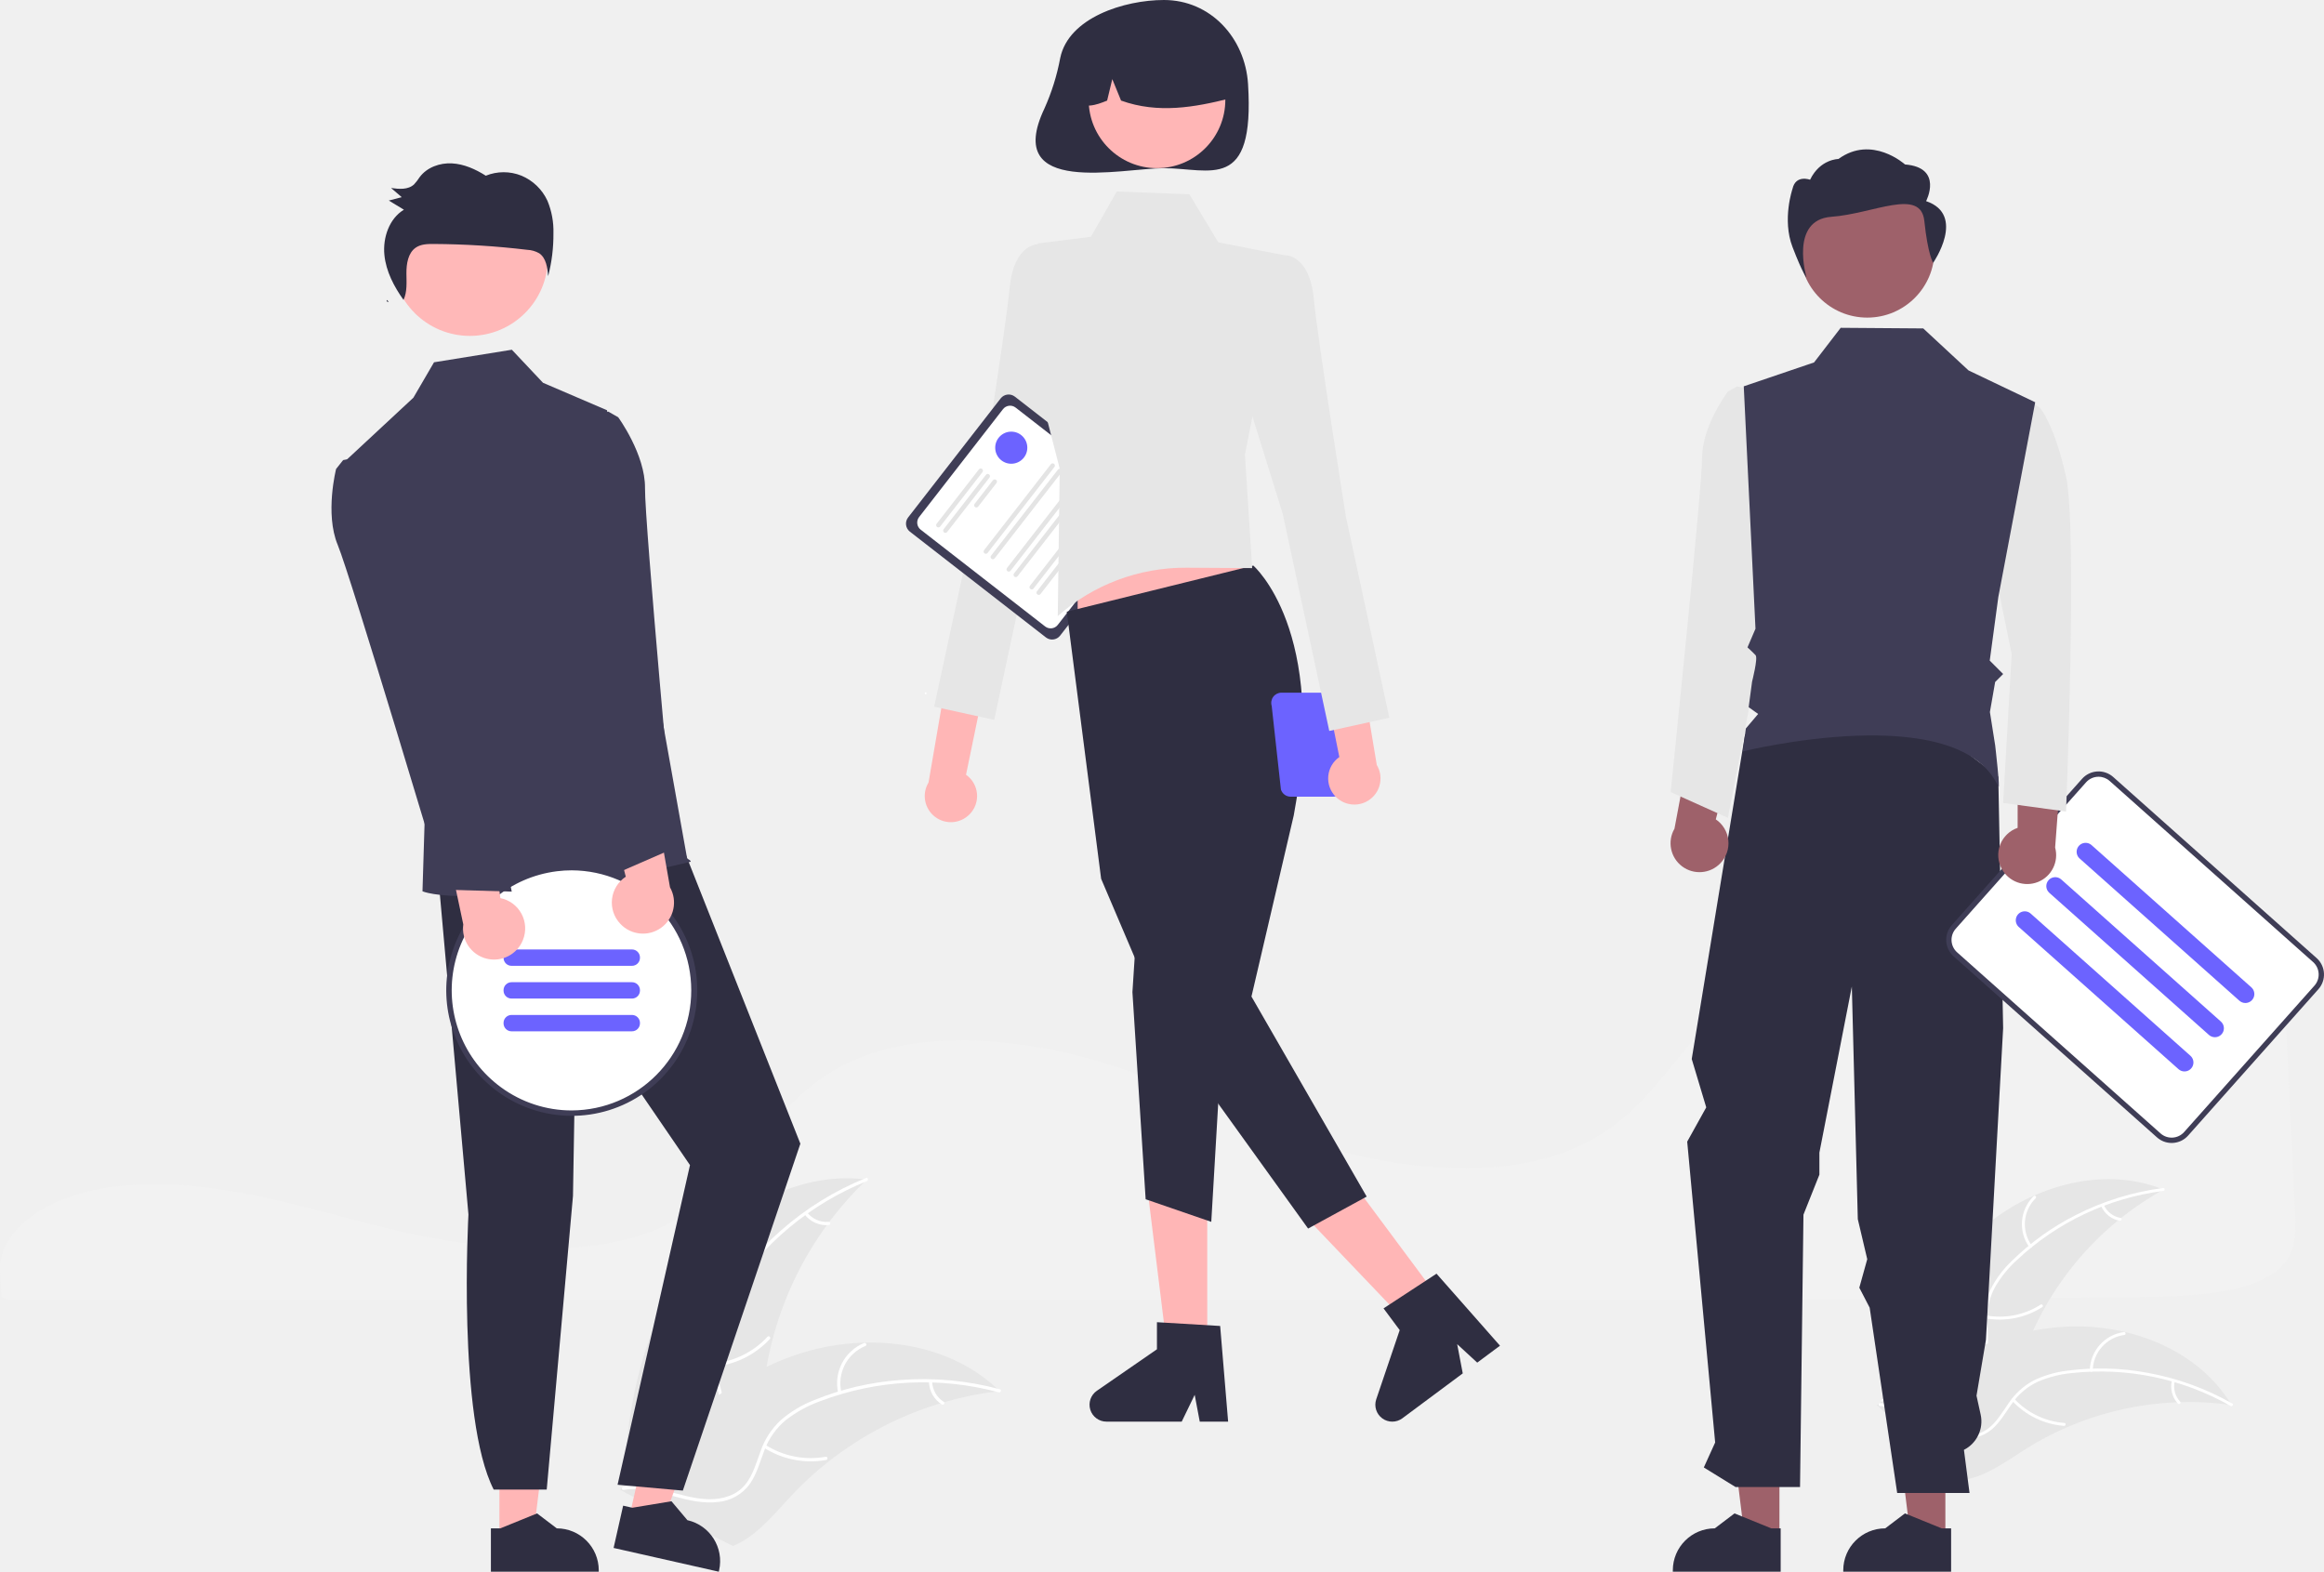
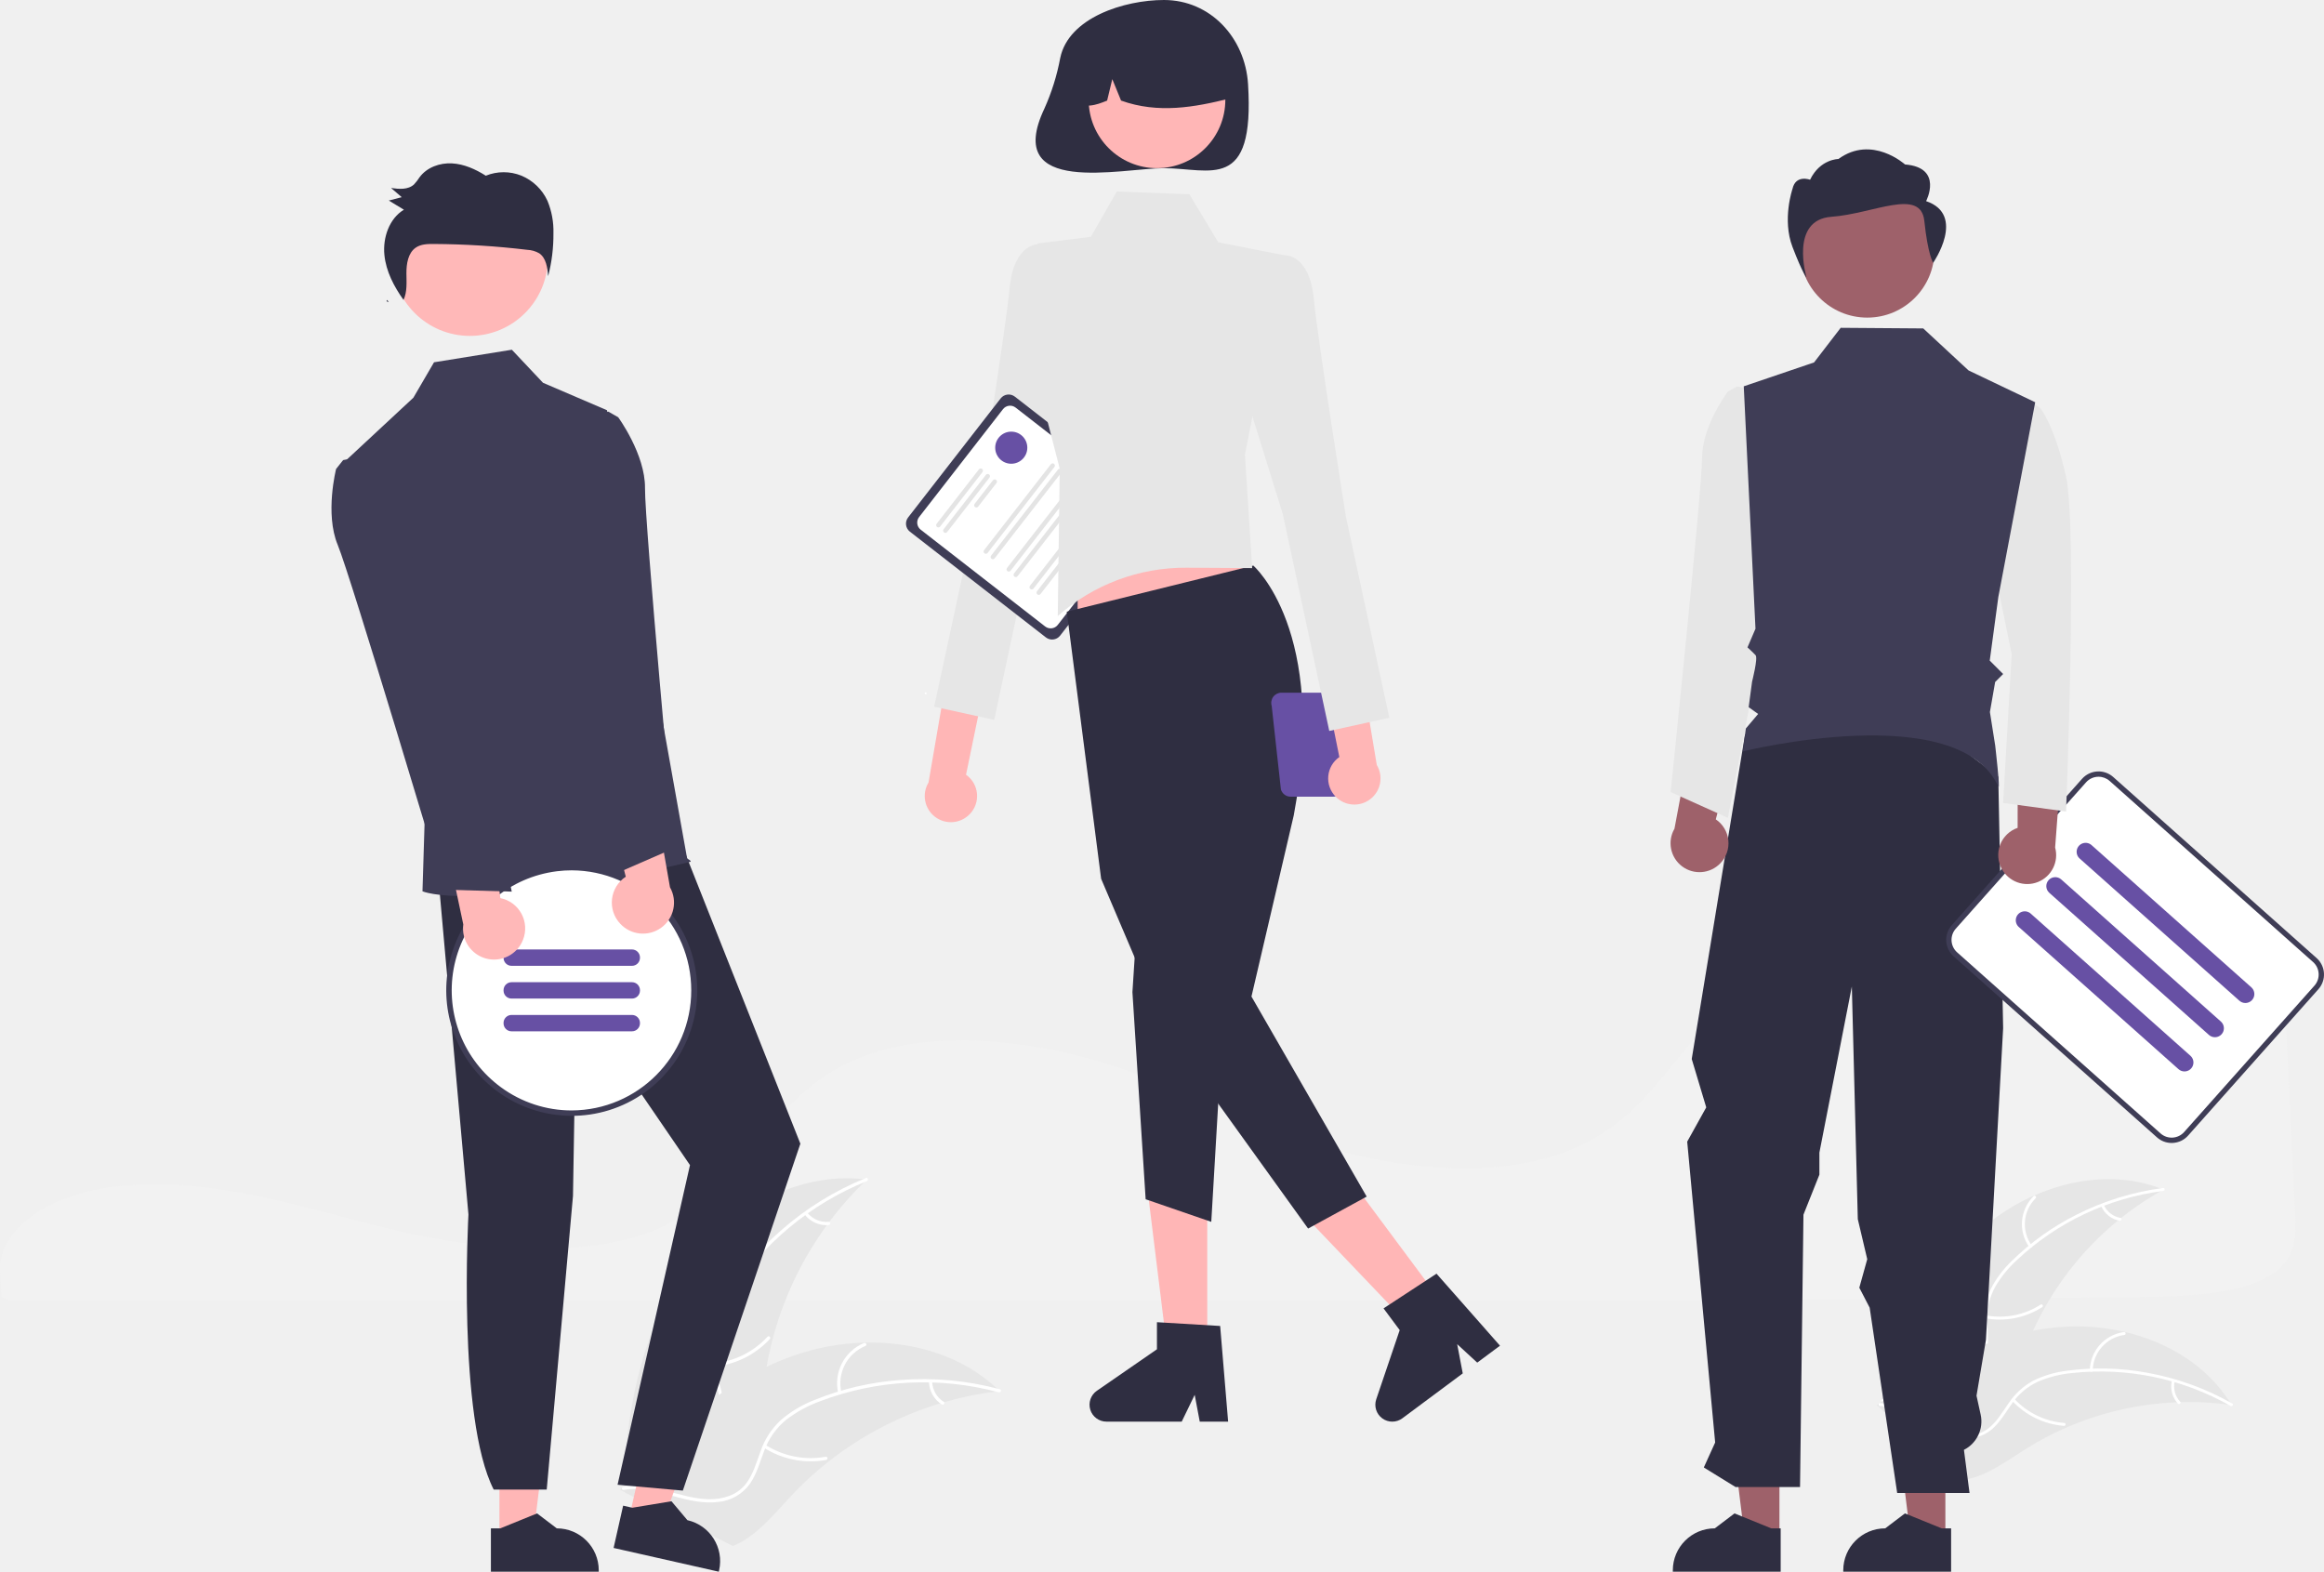
<svg xmlns="http://www.w3.org/2000/svg" data-name="Layer 1" width="872.699" height="590.182" viewBox="0 0 872.699 590.182">
  <path d="M222.381,599.644c-4.144,0-8.297.171-12.352.516l-.59.05c-26.899,2.378-46.574,16.173-45.764,32.09l.156,2.878c.103,1.819.213,3.775.304,5.945.049,1.07,1.509,1.892,3.326,1.892H829.101c46.649-.283,93.129-.64,138.141-1.06a235.086,235.086,0,0,0,25.273-1.31c12.509-1.48,21.191-4.415,26.545-8.972h.002c6.658-5.65,6.868-12.766,6.465-20.805-.82-16.232-1.634-33.285-2.445-50.286-.717-14.983-1.431-29.927-2.144-44.233-.441-8.49-1.422-15.984-8.983-21.712-8.195-6.194-23.141-9.334-44.423-9.334-.257,0-.512,0-.773.001-66.697.237-132.783,23.171-164.446,57.067-3.646,3.903-7.043,8.082-10.329,12.124-4.855,5.971-9.874,12.144-15.864,17.664a74.56,74.56,0,0,1-10.48,8.169c-.257.178-.551.368-.862.549-.712.464-1.456.911-2.182,1.31a75.768,75.768,0,0,1-13.365,6.076l-.468.157c-.353.126-.735.252-1.117.367-2.68.86-5.465,1.604-8.254,2.206-12.069,2.66-25.793,3.298-40.789,1.894a197.111,197.111,0,0,1-40.557-8.265c-13.886-4.389-26.884-9.86-39.454-15.151-5.521-2.325-11.232-4.729-16.935-7.006-1.072-.429-2.127-.848-3.197-1.267-6.966-2.715-13.281-4.957-19.306-6.854a190.553,190.553,0,0,0-46.008-8.521c-16.588-.908-31.206.805-43.438,5.079a74.597,74.597,0,0,0-9.825,4.233c-14.488,7.523-23.419,18.627-32.056,29.365-10.744,13.356-21.853,27.169-43.79,34.329-25.313,8.27-62.262,4.834-88.403-1.141-8.219-1.879-16.427-4.04-24.366-6.131q-4.809-1.267-9.626-2.517c-6.309-1.629-11.473-2.877-16.251-3.931l-1.511-.336c-.84-.183-1.682-.365-2.538-.539-5.674-1.191-10.958-2.129-16.162-2.866l-1.231-.18c-2.468-.325-4.776-.596-7.04-.823l-.904-.09C231.569,599.854,226.979,599.644,222.381,599.644Z" transform="translate(-163.6507 -154.9092)" fill="#f2f2f2" />
  <path d="M906.555,617.408c18.617-16.777,46.309-25.212,69.537-15.805a115.466,115.466,0,0,0-51.888,59.935c-3.698,9.838-6.786,21.166-15.882,26.433-5.659,3.278-12.7,3.438-19.046,1.856-6.346-1.582-12.162-4.754-17.899-7.894l-1.632-.037C877.073,657.93,887.938,634.184,906.555,617.408Z" transform="translate(-163.6507 -154.9092)" fill="#e6e6e6" />
  <path d="M975.963,602.112a98.692,98.692,0,0,0-54.906,25.931,42.5,42.5,0,0,0-8.345,10.377,24.376,24.376,0,0,0-2.818,12.516c.101,4.058.673,8.198-.214,12.21a14.925,14.925,0,0,1-7.425,9.689c-4.546,2.613-9.759,3.437-14.886,4.065-5.692.698-11.615,1.332-16.542,4.525-.597.387-1.162-.562-.566-.948,8.572-5.555,19.42-3.534,28.637-7.241,4.301-1.73,8.107-4.766,9.454-9.357,1.178-4.015.591-8.284.454-12.392a26.011,26.011,0,0,1,2.299-12.34,39.291,39.291,0,0,1,7.916-10.659,95.749,95.749,0,0,1,24.333-17.42,100.442,100.442,0,0,1,32.6-10.059c.703-.091.709,1.015.01,1.105Z" transform="translate(-163.6507 -154.9092)" fill="#fff" />
  <path d="M925.656,623.184a14.807,14.807,0,0,1,1.632-19.104c.506-.499,1.305.265.798.764a13.711,13.711,0,0,0-1.482,17.774c.415.577-.536,1.14-.948.566Z" transform="translate(-163.6507 -154.9092)" fill="#fff" />
  <path d="M909.571,648.884a28.539,28.539,0,0,0,20.394-4.083c.598-.385,1.164.564.566.948a29.685,29.685,0,0,1-21.23,4.206c-.701-.126-.427-1.197.27-1.071Z" transform="translate(-163.6507 -154.9092)" fill="#fff" />
  <path d="M953.656,607.341a8.381,8.381,0,0,0,6.269,4.894c.702.117.427,1.188-.27,1.071a9.392,9.392,0,0,1-6.947-5.399.571.571,0,0,1,.191-.757.555.555,0,0,1,.757.191Z" transform="translate(-163.6507 -154.9092)" fill="#fff" />
  <path d="M1001.67,682.507c-.44-.061-.881-.122-1.328-.176a110.379,110.379,0,0,0-17.882-.908c-.462.007-.931.021-1.392.041a116.365,116.365,0,0,0-41.75,9.61,113.005,113.005,0,0,0-15.163,8.056c-6.688,4.234-13.602,9.358-21.078,11.085a19.386,19.386,0,0,1-2.362.421l-30.889-26.745c-.04-.096-.086-.185-.126-.282l-1.282-1.011c.239-.176.49-.353.729-.528.138-.102.283-.199.421-.301.094-.066.189-.133.27-.198.031-.022.063-.044.088-.059.081-.065.164-.117.239-.176q2.103-1.49,4.235-2.955c.006-.007.006-.007.019-.008a166.157,166.157,0,0,1,34.601-18.599c.367-.139.739-.285,1.12-.411a107.831,107.831,0,0,1,16.939-4.767,95.329,95.329,0,0,1,9.553-1.334,79.272,79.272,0,0,1,24.723,1.752c16.143,3.743,30.91,12.608,39.656,26.433C1001.236,681.798,1001.453,682.146,1001.67,682.507Z" transform="translate(-163.6507 -154.9092)" fill="#e6e6e6" />
  <path d="M1001.262,682.839A98.692,98.692,0,0,0,941.81,670.486a42.5,42.5,0,0,0-12.911,3.261,24.376,24.376,0,0,0-9.785,8.297c-2.363,3.301-4.398,6.951-7.522,9.62a14.925,14.925,0,0,1-11.761,3.266c-5.203-.651-9.862-3.132-14.333-5.717-4.965-2.87-10.076-5.93-15.932-6.347-.71-.051-.59-1.149.119-1.098,10.189.726,17.633,8.871,27.225,11.46,4.476,1.208,9.343,1.075,13.182-1.779,3.358-2.496,5.459-6.258,7.823-9.621a26.011,26.011,0,0,1,9.265-8.469,39.291,39.291,0,0,1,12.738-3.745,95.749,95.749,0,0,1,29.917.742,100.443,100.443,0,0,1,32.085,11.596c.616.351-.045,1.237-.657.888Z" transform="translate(-163.6507 -154.9092)" fill="#fff" />
  <path d="M948.408,669.376a14.807,14.807,0,0,1,12.805-14.271c.705-.093.883.997.177,1.091a13.711,13.711,0,0,0-11.884,13.299c-.016.711-1.114.588-1.098-.119Z" transform="translate(-163.6507 -154.9092)" fill="#fff" />
  <path d="M920.092,680.212A28.539,28.539,0,0,0,938.834,689.23c.709.053.59,1.151-.119,1.098a29.685,29.685,0,0,1-19.483-9.424c-.484-.523.38-1.212.861-.692Z" transform="translate(-163.6507 -154.9092)" fill="#fff" />
  <path d="M980.303,673.584a8.381,8.381,0,0,0,2.058,7.682c.49.516-.374,1.205-.861.692a9.392,9.392,0,0,1-2.296-8.493.571.571,0,0,1,.609-.49.555.555,0,0,1,.49.609Z" transform="translate(-163.6507 -154.9092)" fill="#fff" />
  <path d="M419.194,634.093c15.245-23.122,42.515-39.848,69.975-36.249a127.604,127.604,0,0,0-38.822,78.537c-1.218,11.551-1.37,24.526-9.632,32.69-5.141,5.08-12.627,7.21-19.854,7.283-7.227.073-14.331-1.701-21.34-3.464l-1.756.415C398.935,685.634,403.949,657.215,419.194,634.093Z" transform="translate(-163.6507 -154.9092)" fill="#e6e6e6" />
  <path d="M489.172,598.425a109.067,109.067,0,0,0-51.51,43.008,46.968,46.968,0,0,0-6.039,13.42,26.938,26.938,0,0,0,.468,14.17c1.237,4.313,3.001,8.581,3.168,13.119a16.494,16.494,0,0,1-5.245,12.428c-4.135,4.059-9.482,6.391-14.79,8.489-5.894,2.33-12.052,4.656-16.434,9.441-.531.58-1.4-.278-.869-.857,7.623-8.326,19.787-9.182,28.614-15.711,4.119-3.047,7.345-7.353,7.508-12.638.143-4.621-1.673-9.024-2.962-13.38a28.745,28.745,0,0,1-.974-13.838,43.421,43.421,0,0,1,5.501-13.602,105.814,105.814,0,0,1,21.179-25.401,111.001,111.001,0,0,1,32.068-19.827c.727-.293,1.04.888.318,1.179Z" transform="translate(-163.6507 -154.9092)" fill="#fff" />
  <path d="M441.23,634.957a16.363,16.363,0,0,1-3.569-20.886c.403-.674,1.469-.08,1.066.595a15.152,15.152,0,0,0,3.359,19.422c.604.502-.256,1.368-.857.869Z" transform="translate(-163.6507 -154.9092)" fill="#fff" />
  <path d="M431.176,666.919a31.539,31.539,0,0,0,20.676-10.041c.533-.578,1.402.28.869.857a32.806,32.806,0,0,1-21.536,10.405c-.785.06-.789-1.161-.009-1.221Z" transform="translate(-163.6507 -154.9092)" fill="#fff" />
  <path d="M466.769,610.222a9.263,9.263,0,0,0,8.066,3.491c.784-.07.787,1.151.009,1.221a10.379,10.379,0,0,1-8.932-3.842.631.631,0,0,1-.006-.863.613.613,0,0,1,.863-.006Z" transform="translate(-163.6507 -154.9092)" fill="#fff" />
  <path d="M539.033,677.258c-.488.058-.976.115-1.469.182a121.983,121.983,0,0,0-19.378,4.003c-.492.136-.99.281-1.477.43a128.597,128.597,0,0,0-41.98,21.893,124.883,124.883,0,0,0-13.976,12.834c-5.975,6.389-11.944,13.792-19.46,17.719a21.424,21.424,0,0,1-2.409,1.107L398.407,715.415c-.069-.092-.143-.174-.213-.266l-1.653-.725c.206-.254.426-.513.633-.768.119-.148.247-.291.366-.439.082-.097.165-.194.234-.287.027-.032.055-.065.078-.088.069-.092.142-.171.206-.254q1.835-2.178,3.708-4.338c.005-.009.005-.009.018-.014,9.539-10.948,20.075-21.196,31.833-29.519.354-.25.712-.51,1.084-.751a119.167,119.167,0,0,1,16.791-9.81,105.352,105.352,0,0,1,9.846-4.085,87.605,87.605,0,0,1,26.93-5.005c18.307-.487,36.566,4.885,49.767,17.238C538.371,676.62,538.7,676.932,539.033,677.258Z" transform="translate(-163.6507 -154.9092)" fill="#e6e6e6" />
  <path d="M538.688,677.727a109.067,109.067,0,0,0-67.022,3.327,46.968,46.968,0,0,0-12.901,7.079,26.938,26.938,0,0,0-8.157,11.596c-1.609,4.188-2.77,8.658-5.369,12.382a16.494,16.494,0,0,1-11.671,6.765c-5.746.752-11.419-.606-16.92-2.127-6.108-1.688-12.426-3.539-18.806-2.356-.773.143-.95-1.064-.178-1.208,11.099-2.058,21.327,4.582,32.306,4.683,5.123.047,10.291-1.449,13.604-5.57,2.897-3.604,4.098-8.212,5.69-12.467A28.745,28.745,0,0,1,456.817,688.196a43.421,43.421,0,0,1,12.582-7.549,105.815,105.815,0,0,1,32.203-7.53,111.001,111.001,0,0,1,37.542,3.476c.757.204.296,1.335-.455,1.133Z" transform="translate(-163.6507 -154.9092)" fill="#fff" />
  <path d="M478.414,678.031A16.364,16.364,0,0,1,488.14,659.206c.728-.296,1.221.821.493,1.117a15.152,15.152,0,0,0-9.011,17.53c.181.764-1.028.938-1.208.178Z" transform="translate(-163.6507 -154.9092)" fill="#fff" />
  <path d="M451.144,697.498a31.539,31.539,0,0,0,22.554,4.431c.773-.141.951,1.067.178,1.208a32.806,32.806,0,0,1-23.46-4.659c-.663-.425.069-1.402.728-.98Z" transform="translate(-163.6507 -154.9092)" fill="#fff" />
  <path d="M513.697,673.658a9.263,9.263,0,0,0,4.339,7.644c.668.416-.064,1.393-.728.98a10.379,10.379,0,0,1-4.818-8.445.631.631,0,0,1,.515-.693.613.613,0,0,1,.693.515Z" transform="translate(-163.6507 -154.9092)" fill="#fff" />
  <path d="M527.689,460.738a9.76,9.76,0,0,0-1.282-14.911l15.932-77.107-17.189,5.423-12.818,74.595a9.813,9.813,0,0,0,15.357,12.001Z" transform="translate(-163.6507 -154.9092)" fill="#ffb6b6" />
  <path d="M564.515,254.628l-10.648-8.037s-9.393-.665-11.056,16.274S530.732,344.815,530.732,344.815l-16.293,75.463,22.554,4.95,17.451-81.438,17.469-56.184Z" transform="translate(-163.6507 -154.9092)" fill="#e6e6e6" />
  <path d="M556.404,394.262l-51.075-39.713a3.809,3.809,0,0,1-.668-5.338l34.751-44.693a3.809,3.809,0,0,1,5.338-.668l51.075,39.713a3.809,3.809,0,0,1,.668,5.338l-34.751,44.693A3.809,3.809,0,0,1,556.404,394.262Z" transform="translate(-163.6507 -154.9092)" fill="#3f3d56" />
  <path d="M556.123,390.152l-46.742-36.345a3.382,3.382,0,0,1-.593-4.74L540.291,308.552a3.382,3.382,0,0,1,4.74-.593l46.742,36.345a3.382,3.382,0,0,1,.593,4.74l-31.503,40.516A3.382,3.382,0,0,1,556.123,390.152Z" transform="translate(-163.6507 -154.9092)" fill="#fff" />
  <path d="M515.508,352.777a.845.845,0,0,1-.148-1.185l15.893-20.439a.844.844,0,1,1,1.333,1.037L516.693,352.629A.845.845,0,0,1,515.508,352.777Z" transform="translate(-163.6507 -154.9092)" fill="#e4e4e4" />
  <path d="M518.142,354.825a.845.845,0,0,1-.148-1.185l15.893-20.439a.844.844,0,1,1,1.333,1.037L519.327,354.677A.845.845,0,0,1,518.142,354.825Z" transform="translate(-163.6507 -154.9092)" fill="#e4e4e4" />
  <path d="M529.78,345.294a.845.845,0,0,1-.148-1.185l6.889-8.86a.844.844,0,1,1,1.333,1.037l-6.889,8.86A.845.845,0,0,1,529.78,345.294Z" transform="translate(-163.6507 -154.9092)" fill="#e4e4e4" />
  <path d="M533.331,362.681a.845.845,0,0,1-.148-1.185l25.089-32.267a.844.844,0,1,1,1.333,1.037l-25.089,32.267A.845.845,0,0,1,533.331,362.681Z" transform="translate(-163.6507 -154.9092)" fill="#e4e4e4" />
  <path d="M535.965,364.729a.845.845,0,0,1-.148-1.185l25.089-32.267a.844.844,0,1,1,1.333,1.037l-25.089,32.267A.845.845,0,0,1,535.965,364.729Z" transform="translate(-163.6507 -154.9092)" fill="#e4e4e4" />
  <path d="M541.944,369.378a.845.845,0,0,1-.148-1.185l25.089-32.267a.844.844,0,1,1,1.333,1.037L543.129,369.229A.845.845,0,0,1,541.944,369.378Z" transform="translate(-163.6507 -154.9092)" fill="#e4e4e4" />
  <path d="M544.578,371.426a.845.845,0,0,1-.148-1.185l25.089-32.267a.844.844,0,1,1,1.333,1.037l-25.089,32.267A.845.845,0,0,1,544.578,371.426Z" transform="translate(-163.6507 -154.9092)" fill="#e4e4e4" />
  <path d="M550.558,376.075a.845.845,0,0,1-.148-1.185l25.089-32.267a.844.844,0,1,1,1.333,1.037l-25.089,32.267A.845.845,0,0,1,550.558,376.075Z" transform="translate(-163.6507 -154.9092)" fill="#e4e4e4" />
  <path d="M553.192,378.123a.845.845,0,0,1-.148-1.185L578.133,344.671a.844.844,0,0,1,1.333,1.037l-25.089,32.267A.845.845,0,0,1,553.192,378.123Z" transform="translate(-163.6507 -154.9092)" fill="#e4e4e4" />
  <circle cx="347.608" cy="260.34" r="0.347" fill="#fff" />
  <path d="M561.778,176.706a83.478,83.478,0,0,1-5.956,19.01c-15.673,33.157,28.961,22.349,44.912,22.349,17.44,0,34.126,9.171,31.578-31.578-1.089-17.406-14.138-31.578-31.578-31.578C585.838,154.909,564.893,161.531,561.778,176.706Z" transform="translate(-163.6507 -154.9092)" fill="#2f2e41" />
  <polygon points="453.34 508.085 438.481 508.085 431.41 450.772 453.34 450.772 453.34 508.085" fill="#ffb6b6" />
  <path d="M624.833,688.739H614.177l-1.902-10.06-4.871,10.06H579.142a6.353,6.353,0,0,1-3.61-11.581l22.569-15.587V651.401l23.739,1.417Z" transform="translate(-163.6507 -154.9092)" fill="#2f2e41" />
  <polygon points="541.617 489.333 529.693 498.2 489.82 456.429 507.418 443.342 541.617 489.333" fill="#ffb6b6" />
  <path d="M726.923,660.222l-8.551,6.359-7.529-6.938,2.094,10.98-22.679,16.864a6.353,6.353,0,0,1-9.807-7.139l8.81-25.975-6.069-8.162,19.895-13.028Z" transform="translate(-163.6507 -154.9092)" fill="#2f2e41" />
  <polygon points="404.675 244.313 475.21 233.327 461.183 191.129 404.675 191.129 404.675 244.313" fill="#ffb6b6" />
  <path d="M634.29,367.291s28.193,24.357,15.185,93.793L633.595,529.12l43.266,75.116-22,12-53.318-74.105L577.145,484.901,564.24,384.599Z" transform="translate(-163.6507 -154.9092)" fill="#2f2e41" />
  <polygon points="426.942 346.301 425.246 372.562 430.21 450.327 454.854 458.812 459.521 379.134 426.942 346.301" fill="#2f2e41" />
  <path d="M583.016,226.805l27.265,1.064,10.866,18.038,24.792,4.84L631.139,325.619l2.722,42.617-24.686-.151a72.207,72.207,0,0,0-48.314,18.151l0,0,.738-55.32-10.618-41.296,2.386-43.301,19.944-2.493Z" transform="translate(-163.6507 -154.9092)" fill="#e6e6e6" />
  <circle cx="434.471" cy="37.487" r="25.661" fill="#ffb6b6" />
  <path d="M580.695,166.239a29.393,29.393,0,0,1,44.688,25.653c-13.075,3.283-26.812,5.795-40.756.785l-3.293-8.059-1.941,8.065c-4.246,1.736-8.504,3.204-12.761-.017A30.012,30.012,0,0,1,580.695,166.239Z" transform="translate(-163.6507 -154.9092)" fill="#2f2e41" />
-   <path d="M641.193,419.971l3.459,31.393a3.832,3.832,0,0,0,3.662,2.705h15.945a3.832,3.832,0,0,0,3.663-2.705l2.865-24.061a5.819,5.819,0,1,0,1.5-10.947,3.798,3.798,0,0,0-2.907-1.344H644.856A3.832,3.832,0,0,0,641.193,419.971Zm30.095,5.705,1.755-5.705a3.792,3.792,0,0,0,.058-2.028c.075-.004.146-.022.222-.022a4.155,4.155,0,1,1,0,8.31A4.102,4.102,0,0,1,671.288,425.675Z" transform="translate(-163.6507 -154.9092)" fill="#6c63ff" />
+   <path d="M641.193,419.971l3.459,31.393a3.832,3.832,0,0,0,3.662,2.705h15.945a3.832,3.832,0,0,0,3.663-2.705l2.865-24.061a5.819,5.819,0,1,0,1.5-10.947,3.798,3.798,0,0,0-2.907-1.344H644.856A3.832,3.832,0,0,0,641.193,419.971Zm30.095,5.705,1.755-5.705a3.792,3.792,0,0,0,.058-2.028c.075-.004.146-.022.222-.022a4.155,4.155,0,1,1,0,8.31A4.102,4.102,0,0,1,671.288,425.675Z" transform="translate(-163.6507 -154.9092)" fill="#6750a4" />
  <path d="M665.237,454.09a9.76,9.76,0,0,1,1.357-14.904L651.055,361.999l17.161,5.51,12.439,74.659A9.813,9.813,0,0,1,665.237,454.09Z" transform="translate(-163.6507 -154.9092)" fill="#ffb6b6" />
  <path d="M635.292,258.783l10.648-8.037s9.393-.665,11.056,16.274S669.075,348.97,669.075,348.97l16.293,75.463-22.554,4.95-17.451-81.438-17.469-56.184Z" transform="translate(-163.6507 -154.9092)" fill="#e6e6e6" />
-   <circle cx="379.745" cy="168.11" r="6.027" fill="#6c63ff" />
+   <circle cx="379.745" cy="168.11" r="6.027" fill="#6750a4" />
  <polygon points="187.545 578.006 200.106 578.005 206.082 529.556 187.543 529.557 187.545 578.006" fill="#ffb6b6" />
  <path d="M347.992,728.814l3.536-0,13.803-5.613,7.398,5.613h.001A15.765,15.765,0,0,1,388.494,744.577v.512l-40.502.002Z" transform="translate(-163.6507 -154.9092)" fill="#2f2e41" />
  <polygon points="236.221 570.09 248.474 572.857 264.975 526.914 246.891 522.831 236.221 570.09" fill="#ffb6b6" />
  <path d="M397.65,720.293l3.449.779,14.701-2.435,5.98,7.104.001 0a15.765,15.765,0,0,1,11.905,18.849l-.113.5-39.507-8.92Z" transform="translate(-163.6507 -154.9092)" fill="#2f2e41" />
  <path d="M328.2,483.699,339.559,610.959s-4.256,76.401,9.477,103.286h19.917L378.814,603.982l1.238-74.009,42.699,62.439L395.555,712.442l24.513,2.191,44.133-130.261L415.715,462.088Z" transform="translate(-163.6507 -154.9092)" fill="#2f2e41" />
  <circle cx="176.446" cy="96.839" r="29.293" fill="#ffb8b8" />
  <path d="M391.591,308.956l-24.032-10.311L355.861,286.236l-29.225,4.713-7.754,13.295-25.101,23.34,29.409,132.973-.89,29.043s18.822,8.474,100.453-11.036c.979-.234-1.07-1.259-1.07-1.259Z" transform="translate(-163.6507 -154.9092)" fill="#3f3d56" />
  <path d="M309.636,268.369q-.306-.418-.606-.843c-.081.17-.145.346-.237.512Z" transform="translate(-163.6507 -154.9092)" fill="#2f2e41" />
  <path d="M369.235,230.321a18.691,18.691,0,0,0-9.78-9.448,17.845,17.845,0,0,0-13.379.012c-3.873-2.447-8.175-4.386-12.707-4.627s-9.323,1.441-12.115,5.142a19.776,19.776,0,0,1-2.117,2.75c-2.245,2.079-5.656,1.779-8.64,1.354q2.007,1.72,4.016,3.441-2.43.635-4.86,1.27,2.836,1.72,5.671,3.44c-5.488,3.294-7.982,10.484-7.323,17.013.623,6.182,3.608,11.835,7.176,16.86,1.423-3.004,1.117-6.597,1.093-9.98-.025-3.574.608-7.633,3.472-9.631,1.932-1.347,4.416-1.408,6.746-1.395a309.938,309.938,0,0,1,35.159,2.195,9.897,9.897,0,0,1,4.501,1.306c2.58,1.76,3.083,5.393,3.342,8.581a62.172,62.172,0,0,0,1.985-16.117A29.707,29.707,0,0,0,369.235,230.321Z" transform="translate(-163.6507 -154.9092)" fill="#2f2e41" />
  <circle cx="214.704" cy="371.895" r="46.105" fill="#fff" />
  <path d="M378.355,479.674a47.383,47.383,0,0,0-7.08.533c-1.199.174-2.366.4-3.524.676a47.106,47.106,0,0,0-19.968,81.76c.789.666,1.588,1.311,2.418,1.926a47.12,47.12,0,1,0,28.155-84.895Zm0,92.21a44.821,44.821,0,0,1-26.639-8.74c-.84-.615-1.649-1.25-2.438-1.926a45.054,45.054,0,0,1,20.102-78.594c1.147-.236,2.295-.42,3.463-.564a44.602,44.602,0,0,1,5.512-.338,45.081,45.081,0,0,1,0,90.161Z" transform="translate(-163.6507 -154.9092)" fill="#3f3d56" />
-   <rect x="352.741" y="511.436" width="51.228" height="6.147" rx="3" transform="translate(593.0596 874.1096) rotate(-180)" fill="#6c63ff" />
-   <rect x="352.741" y="523.73" width="51.228" height="6.147" rx="3" transform="translate(593.0596 898.699) rotate(-180)" fill="#6c63ff" />
-   <rect x="352.741" y="536.025" width="51.228" height="6.147" rx="3" transform="translate(593.0596 923.2884) rotate(180)" fill="#6c63ff" />
+   <rect x="352.741" y="511.436" width="51.228" height="6.147" rx="3" transform="translate(593.0596 874.1096) rotate(-180)" fill="#6750a4" />
+   <rect x="352.741" y="523.73" width="51.228" height="6.147" rx="3" transform="translate(593.0596 898.699) rotate(-180)" fill="#6750a4" />
+   <rect x="352.741" y="536.025" width="51.228" height="6.147" rx="3" transform="translate(593.0596 923.2884) rotate(180)" fill="#6750a4" />
  <polygon points="730.52 576.442 717.349 576.441 711.083 525.639 730.522 525.64 730.52 576.442" fill="#9e616a" />
  <polygon points="668.209 576.442 655.039 576.441 648.773 525.639 668.212 525.64 668.209 576.442" fill="#9e616a" />
  <path d="M832.324,745.091l-40.502-.002V744.577a15.765,15.765,0,0,1,15.764-15.764h.001l7.398-5.613,13.803,5.613,3.536 0Z" transform="translate(-163.6507 -154.9092)" fill="#2f2e41" />
  <path d="M896.324,745.091l-40.502-.002V744.577a15.765,15.765,0,0,1,15.764-15.764h.001l7.398-5.613,13.803,5.613,3.536 0Z" transform="translate(-163.6507 -154.9092)" fill="#2f2e41" />
  <path d="M818.941,430.688,798.924,552.572l5.447,18.163-7.148,12.864,10.497,112.97-4.261,9.381,11.906,7.342h24.226L840.877,611.02l5.984-15.016v-8.276l12.182-62.364,2.243,87.336,3.544,15.039L861.853,638.448l3.889,7.502,10.331,69.571H903.239l-2.101-16.185,0,0a11.962,11.962,0,0,0,6.281-13.237l-1.558-7.094,3.545-20.976,6.455-117.024-1.82-94.423L882.262,422.28Z" transform="translate(-163.6507 -154.9092)" fill="#2f2e41" />
  <circle id="ab6171fa-7d69-4734-b81c-8dff60f9761b" data-name="Ellipse 219" cx="701.179" cy="94.026" r="25.239" fill="#9e616a" />
  <path d="M809.686,479.055A10.803,10.803,0,0,0,807.956,462.58l9.814-37.115-18.909,6.36-6.421,34.27a10.862,10.862,0,0,0,17.245,12.96Z" transform="translate(-163.6507 -154.9092)" fill="#9e616a" />
-   <path id="bc44dde2-a388-4b93-9ca4-c442728432a9-486" data-name="Path 1101" d="M820.015,300.86l-4.059-.842-3.461,1.917s-9.669,12.892-9.669,24.709S791.008,452.339,791.008,452.339l21.486,9.669,17.189-89.168Z" transform="translate(-163.6507 -154.9092)" fill="#e6e6e6" />
-   <path id="bf427902-b9bf-4946-b5d7-5c1c7e04535e-487" data-name="Path 1104" d="M886.932,230.431s6.601-12.619-7.922-13.767c0,0-12.381-11.231-25-2.053,0,0-6.883,0-10.647,7.789,0,0-5.414-2.053-6.603,3.442,0,0-3.961,11.472,0,21.797s5.277,11.472,5.277,11.472-6.509-21.647,9.335-22.794,33.574-11.049,34.895,1.571,3.307,15.729,3.307,15.729S902.115,235.593,886.932,230.431Z" transform="translate(-163.6507 -154.9092)" fill="#2f2e41" />
+   <path id="bc44dde2-a388-4b93-9ca4-c442728432a9-90" data-name="Path 1101" d="M820.015,300.86l-4.059-.842-3.461,1.917s-9.669,12.892-9.669,24.709S791.008,452.339,791.008,452.339l21.486,9.669,17.189-89.168Z" transform="translate(-163.6507 -154.9092)" fill="#e6e6e6" />
+   <path id="bf427902-b9bf-4946-b5d7-5c1c7e04535e-91" data-name="Path 1104" d="M886.932,230.431s6.601-12.619-7.922-13.767c0,0-12.381-11.231-25-2.053,0,0-6.883,0-10.647,7.789,0,0-5.414-2.053-6.603,3.442,0,0-3.961,11.472,0,21.797s5.277,11.472,5.277,11.472-6.509-21.647,9.335-22.794,33.574-11.049,34.895,1.571,3.307,15.729,3.307,15.729S902.115,235.593,886.932,230.431Z" transform="translate(-163.6507 -154.9092)" fill="#2f2e41" />
  <path d="M979.128,583.598a7.723,7.723,0,0,1-5.163-1.97L897.584,513.638a7.789,7.789,0,0,1-.638-10.984L945.876,447.685a7.789,7.789,0,0,1,10.985-.639l76.381,67.992a7.78,7.78,0,0,1,.638,10.983l-48.931,54.968a7.726,7.726,0,0,1-5.36,2.595C979.435,583.595,979.281,583.598,979.128,583.598Z" transform="translate(-163.6507 -154.9092)" fill="#fff" />
  <path d="M979.127,584.098a8.219,8.219,0,0,1-5.495-2.096l-76.381-67.991a8.291,8.291,0,0,1-.679-11.691l48.93-54.968a8.292,8.292,0,0,1,11.691-.68l76.381,67.992a8.282,8.282,0,0,1,.679,11.69L985.323,581.323a8.229,8.229,0,0,1-5.705,2.762C979.454,584.094,979.291,584.098,979.127,584.098Zm-27.436-137.518a6.264,6.264,0,0,0-4.694,2.102l-48.93,54.968a6.287,6.287,0,0,0,.515,8.867l76.381,67.991a6.279,6.279,0,0,0,8.867-.516l48.931-54.968a6.28,6.28,0,0,0-.515-8.866l-76.381-67.992A6.255,6.255,0,0,0,951.691,446.58Z" transform="translate(-163.6507 -154.9092)" fill="#3f3d56" />
-   <path d="M1006.825,531.541a3.353,3.353,0,0,1-2.237-.851l-59.956-53.371a3.367,3.367,0,1,1,4.477-5.029l59.957,53.371a3.366,3.366,0,0,1-2.241,5.88Z" transform="translate(-163.6507 -154.9092)" fill="#6c63ff" />
-   <path d="M995.389,544.388a3.353,3.353,0,0,1-2.237-.851l-59.956-53.371a3.366,3.366,0,1,1,4.477-5.028l59.957,53.371a3.365,3.365,0,0,1-2.241,5.879Z" transform="translate(-163.6507 -154.9092)" fill="#6c63ff" />
-   <path d="M983.953,557.236a3.35,3.35,0,0,1-2.237-.852L921.759,503.014a3.367,3.367,0,1,1,4.478-5.029l59.956,53.371a3.365,3.365,0,0,1-2.24,5.88Z" transform="translate(-163.6507 -154.9092)" fill="#6c63ff" />
+   <path d="M1006.825,531.541a3.353,3.353,0,0,1-2.237-.851l-59.956-53.371a3.367,3.367,0,1,1,4.477-5.029l59.957,53.371a3.366,3.366,0,0,1-2.241,5.88Z" transform="translate(-163.6507 -154.9092)" fill="#6750a4" />
+   <path d="M995.389,544.388a3.353,3.353,0,0,1-2.237-.851l-59.956-53.371a3.366,3.366,0,1,1,4.477-5.028l59.957,53.371a3.365,3.365,0,0,1-2.241,5.879Z" transform="translate(-163.6507 -154.9092)" fill="#6750a4" />
+   <path d="M983.953,557.236a3.35,3.35,0,0,1-2.237-.852L921.759,503.014a3.367,3.367,0,1,1,4.478-5.029l59.956,53.371a3.365,3.365,0,0,1-2.24,5.88Z" transform="translate(-163.6507 -154.9092)" fill="#6750a4" />
  <path d="M915.388,481.246a10.803,10.803,0,0,1,5.91-15.475l.065-38.39,16.636,11.011L935.387,473.159a10.862,10.862,0,0,1-19.999,8.086Z" transform="translate(-163.6507 -154.9092)" fill="#9e616a" />
-   <path id="f348f81f-b961-4ae4-bc6b-758f6acfb12a-488" data-name="Path 1100" d="M916.926,311.381,924.358,304.217l5.46,3.941s5.372,6.446,9.669,25.784,0,125.695,0,125.695l-23.635-3.223,3.223-55.864-9.669-47.27Z" transform="translate(-163.6507 -154.9092)" fill="#e6e6e6" />
+   <path id="f348f81f-b961-4ae4-bc6b-758f6acfb12a-92" data-name="Path 1100" d="M916.926,311.381,924.358,304.217l5.46,3.941s5.372,6.446,9.669,25.784,0,125.695,0,125.695l-23.635-3.223,3.223-55.864-9.669-47.27Z" transform="translate(-163.6507 -154.9092)" fill="#e6e6e6" />
  <path d="M927.9,305.964l-25.039-11.961-17-15.768-31-.232-10,13-26.4,8.968,4.4,91.032-3,7s2.09,1.888,3.045,2.944-1.32,9.897-1.32,9.897l-1.282,9.618,3.557,2.541-4.624,5.462-1.148,8.61s80.715-20.062,95.966,13.172c.806,1.756-1.178-15.405-1.178-15.405l-1.984-12.563,1.968-11.276,3-3-5.032-5.032,3.226-23.874Z" transform="translate(-163.6507 -154.9092)" fill="#3f3d56" />
  <path d="M360.06,507.775a11.6,11.6,0,0,0-8.504-15.622l-5.562-40.844-16.127,14.098,7.754,36.625a11.662,11.662,0,0,0,22.439,5.744Z" transform="translate(-163.6507 -154.9092)" fill="#ffb8b8" />
-   <path id="e1bf2fad-858c-4bea-9733-320cc40b59f5-489" data-name="Path 1101" d="M296.875,326.838l-4.371.837-2.642,3.327s-4.275,16.766.595,28.484,40.076,129.497,40.076,129.497l25.288.733L336.121,394.222Z" transform="translate(-163.6507 -154.9092)" fill="#3f3d56" />
+   <path id="e1bf2fad-858c-4bea-9733-320cc40b59f5-93" data-name="Path 1101" d="M296.875,326.838l-4.371.837-2.642,3.327s-4.275,16.766.595,28.484,40.076,129.497,40.076,129.497l25.288.733L336.121,394.222Z" transform="translate(-163.6507 -154.9092)" fill="#3f3d56" />
  <path d="M396.567,501.784a11.599,11.599,0,0,1,2.066-17.666l-10.068-39.972,20.221,7.068,6.46,36.875a11.662,11.662,0,0,1-18.679,13.696Z" transform="translate(-163.6507 -154.9092)" fill="#ffb8b8" />
-   <path id="ff35f29e-9865-4218-824f-c5cf71e1b056-490" data-name="Path 1101" d="M387.733,310.335l4.368-.853,3.692,2.102s10.218,13.964,10.068,26.651,11.097,135.101,11.097,135.101l-23.191,10.109-17.327-95.953Z" transform="translate(-163.6507 -154.9092)" fill="#3f3d56" />
+   <path id="ff35f29e-9865-4218-824f-c5cf71e1b056-94" data-name="Path 1101" d="M387.733,310.335l4.368-.853,3.692,2.102s10.218,13.964,10.068,26.651,11.097,135.101,11.097,135.101l-23.191,10.109-17.327-95.953Z" transform="translate(-163.6507 -154.9092)" fill="#3f3d56" />
</svg>
